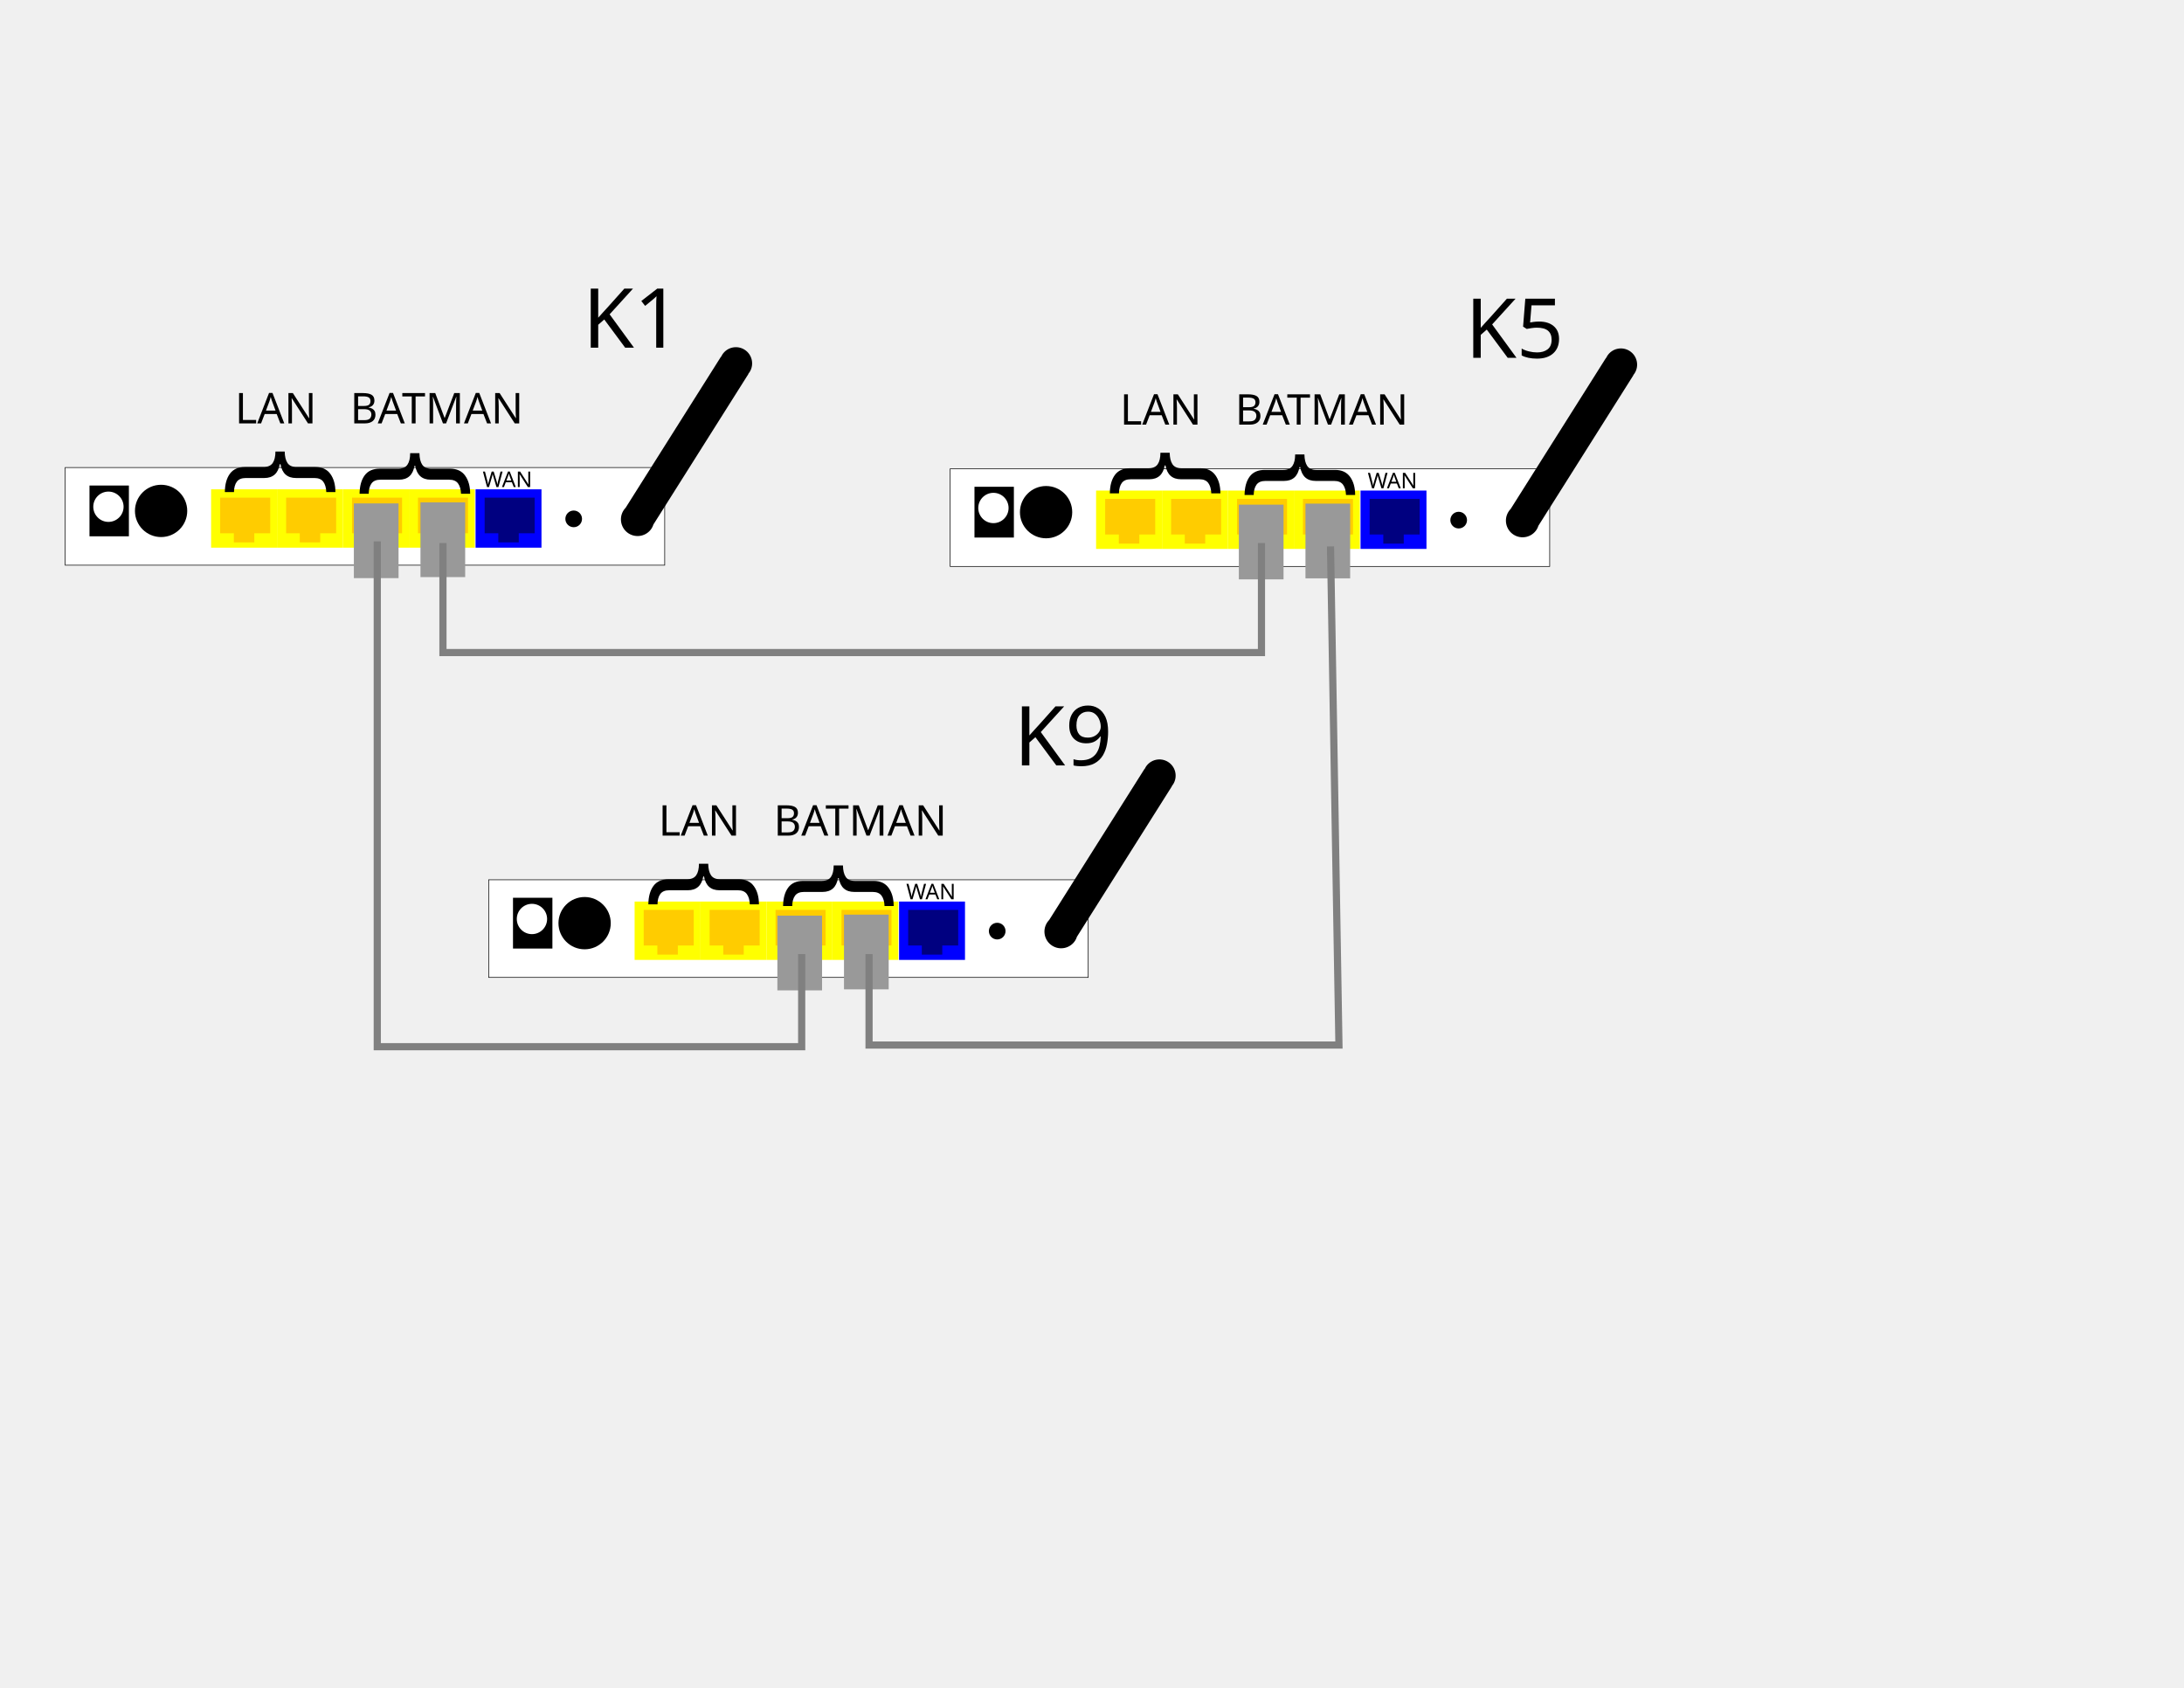
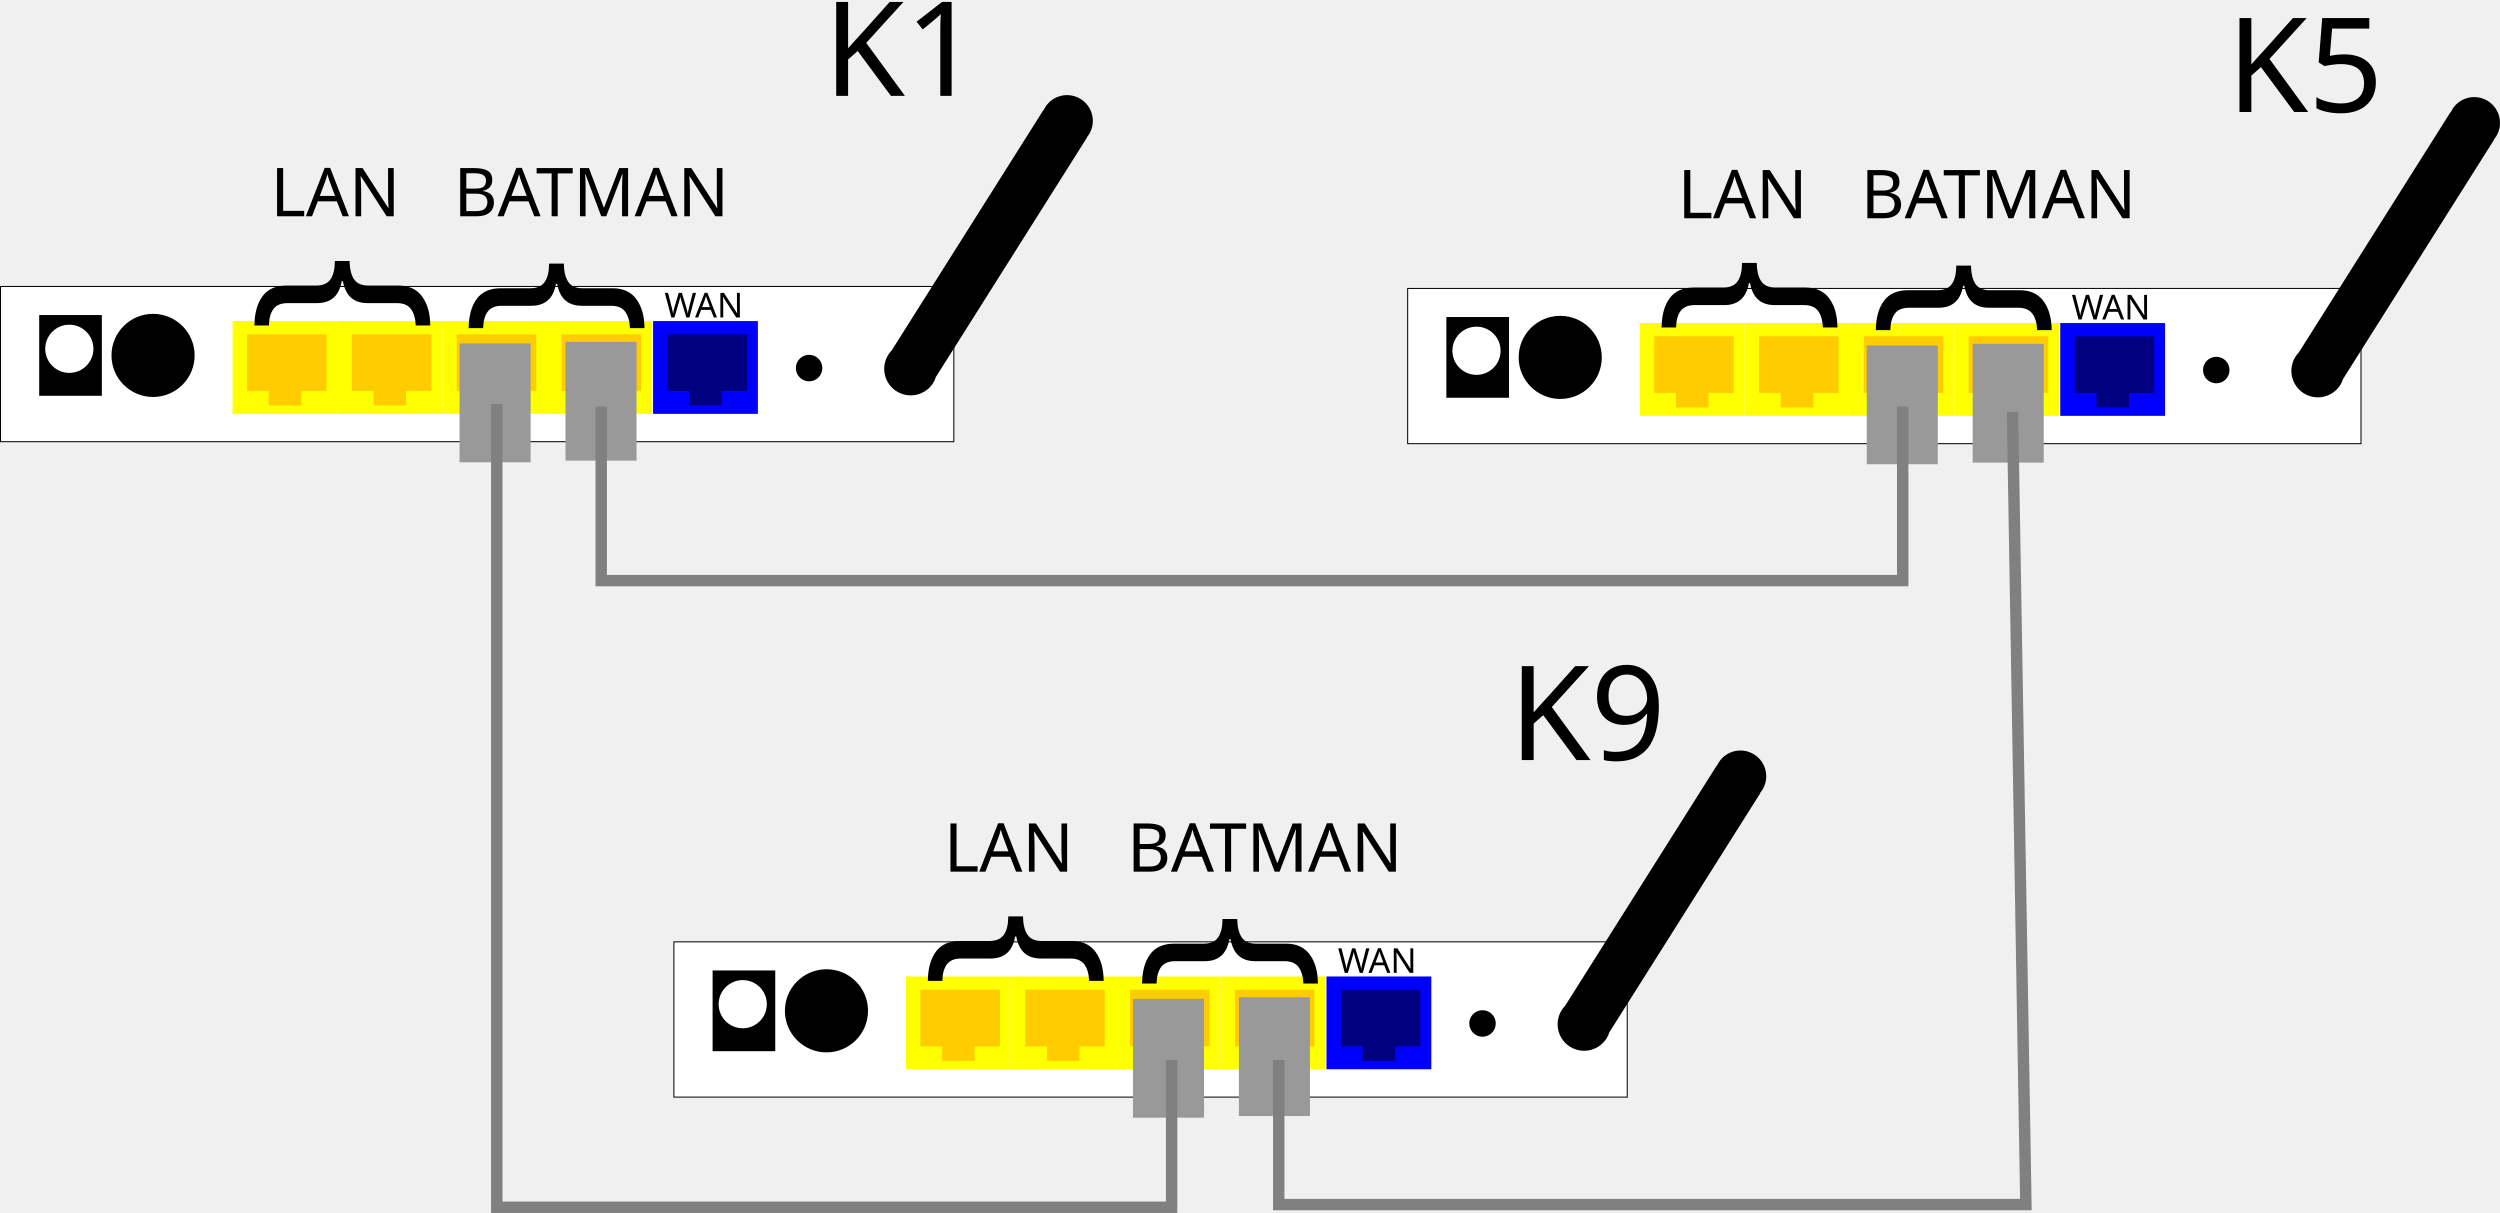
- <svg xmlns="http://www.w3.org/2000/svg" width="792pt" height="612pt" id="svg3256" version="1.1">
+ <svg xmlns="http://www.w3.org/2000/svg" width="760.225" height="368.847" id="svg3256" version="1.1">
  <defs id="defs3258">
    <linearGradient id="linearGradient7982">
      <stop offset="0" style="stop-color:#7fffff" id="stop7984" />
      <stop offset="1" style="stop-color:#0000ff" id="stop7986" />
    </linearGradient>
    <linearGradient id="linearGradient3938">
      <stop offset="0" style="stop-color:#7fffff" id="stop3940" />
      <stop offset="1" style="stop-color:#0000ff" id="stop3942" />
    </linearGradient>
  </defs>
-   <g id="layer1">
+   <g id="layer1" transform="translate(-31.34928,-138.9272)">
    <g id="g4460-1" transform="matrix(0.5129389,0,0,0.5129389,14.97365,129.7915)">
      <rect y="187.631" x="32.224" height="92.037" width="565.164" id="rect3004-0" style="fill:#ffffff;fill-rule:evenodd;stroke:#000000;stroke-width:0.599px;stroke-linecap:butt;stroke-linejoin:miter;stroke-opacity:1" />
      <rect y="204.586" x="55.163" height="47.857" width="37.143" id="rect3006-7" style="fill:#000000" />
      <path transform="matrix(1,0,0,1.818182,-23.40806,-1312.177)" d="m 110.714,845.219 c 0,4.339 -6.396,7.857 -14.286,7.857 -7.89,0 -14.286,-3.518 -14.286,-7.857 0,-4.339 6.396,-7.857 14.286,-7.857 7.89,0 14.286,3.518 14.286,7.857 z" id="path3008-4" style="fill:#ffffff" />
      <path d="m 170,846.648 c 0,7.495 -7.675,13.571 -17.143,13.571 -9.468,0 -17.143,-6.076 -17.143,-13.571 0,-7.495 7.675,-13.571 17.143,-13.571 9.468,0 17.143,6.076 17.143,13.571 z" id="path3010-7" style="fill:#ffffff" transform="translate(-21.2652,-622.7763)" />
      <path transform="translate(-34.83663,-624.2049)" d="m 182.143,852.719 c 0,13.61 -11.033,24.643 -24.643,24.643 -13.61,0 -24.643,-11.033 -24.643,-24.643 0,-13.61 11.033,-24.643 24.643,-24.643 13.61,0 24.643,11.033 24.643,24.643 z" id="path3012-9" style="fill:#000000" />
      <g transform="translate(-46.97949,-602.4192)" id="g3142-3">
        <rect style="fill:#ffff00" id="rect3014-5" width="62.143" height="55" x="216.786" y="810.576" />
        <path style="fill:#ffcc00" d="m 225.348,818.433 0,33.562 12.875,0 0,8.594 19.281,0 0,-8.594 15,0 0,-33.562 -47.156,0 z" id="rect3016-26" />
      </g>
      <g id="g3164-1" transform="translate(-21.2652,-622.7763)">
        <rect style="fill:#ffff00" id="rect3014-1-5" width="62.143" height="55" x="253.214" y="830.934" />
        <path style="fill:#ffcc00" d="m 261.777,838.79 0,33.562 12.875,0 0,8.594 19.281,0 0,-8.594 15,0 0,-33.562 -47.156,0 z" id="rect3016-3-1" />
      </g>
      <g transform="translate(-339.1223,-630.2763)" id="g3168-52">
        <rect style="fill:#ffff00" id="rect3014-0-6" width="62.143" height="55" x="633.214" y="838.434" />
        <path style="fill:#ffcc00" d="m 641.777,846.29 0,33.562 12.875,0 0,8.594 19.281,0 0,-8.594 15,0 0,-33.562 -47.156,0 z" id="rect3016-6-79" />
      </g>
      <rect y="208.157" x="356.235" height="55" width="62.143" id="rect3014-07-4" style="fill:#ffff00" />
      <path id="rect3016-0-3" d="m 364.797,216.014 0,33.562 12.875,0 0,8.594 19.281,0 0,-8.594 15,0 0,-33.562 -47.156,0 z" style="fill:#ffcc00" />
      <rect y="208.157" x="419.092" height="55" width="62.143" id="rect3014-9-8" style="fill:#0000ff" />
      <path id="rect3016-04-4" d="m 427.654,216.014 0,33.562 12.875,0 0,8.594 19.281,0 0,-8.594 15,0 0,-33.562 -47.156,0 z" style="fill:#000080" />
      <path d="m 540.714,858.791 c 0,4.339 -3.518,7.857 -7.857,7.857 -4.339,0 -7.857,-3.518 -7.857,-7.857 0,-4.339 3.518,-7.857 7.857,-7.857 4.339,0 7.857,3.518 7.857,7.857 z" id="path3190-5" style="fill:#000000;stroke:none" transform="translate(-21.2652,-622.7763)" />
      <path id="path3192-8" d="m 672.669,76.557 c -7.139,-4.506 -16.573,-2.373 -21.079,4.766 -0.38,0.601 -0.699,1.224 -0.985,1.854 l -0.132,-0.083 -89.887,142.411 c -0.759,0.777 -1.439,1.636 -2.042,2.591 -4.632,7.339 -2.437,17.05 4.903,21.682 7.339,4.632 17.05,2.437 21.682,-4.903 0.724,-1.147 1.239,-2.353 1.636,-3.587 l 89.553,-141.883 -0.132,-0.083 c 0.445,-0.529 0.87,-1.086 1.25,-1.687 4.506,-7.139 2.373,-16.573 -4.766,-21.079 z" style="fill:#000000;stroke:none" />
      <text transform="matrix(0,-1,1,0,0,0)" id="text3194-6" y="268.098" x="-214.603" style="font-size:119.523px;font-style:normal;font-weight:normal;line-height:125%;letter-spacing:0px;word-spacing:0px;fill:#000000;fill-opacity:1;stroke:none;font-family:Sans" xml:space="preserve">
        <tspan y="268.098" x="-214.603" id="tspan3196-5">}</tspan>
      </text>
      <text transform="matrix(0,-1,1,0,0,0)" id="text3194-7-4" y="395.108" x="-216.179" style="font-size:119.523px;font-style:normal;font-weight:normal;line-height:125%;letter-spacing:0px;word-spacing:0px;fill:#000000;fill-opacity:1;stroke:none;font-family:Sans" xml:space="preserve">
        <tspan y="395.108" x="-216.179" id="tspan3196-8-0">}</tspan>
      </text>
      <text id="text3219-73" y="146.014" x="192.306" style="font-size:40px;font-style:normal;font-weight:normal;line-height:125%;letter-spacing:0px;word-spacing:0px;fill:#000000;fill-opacity:1;stroke:none;font-family:Sans" xml:space="preserve">
        <tspan y="146.014" x="192.306" id="tspan3221-1">LAN</tspan>
      </text>
      <text id="text3223-0" y="206.014" x="425.814" style="font-size:20.404px;font-style:normal;font-weight:normal;line-height:125%;letter-spacing:0px;word-spacing:0px;fill:#000000;fill-opacity:1;stroke:none;font-family:Sans" xml:space="preserve">
        <tspan y="206.014" x="425.814" id="tspan3225-6">WAN</tspan>
      </text>
      <text id="text3227-94" y="146.014" x="300.878" style="font-size:40px;font-style:normal;font-weight:normal;line-height:125%;letter-spacing:0px;word-spacing:0px;fill:#000000;fill-opacity:1;stroke:none;font-family:Sans" xml:space="preserve">
        <tspan id="tspan3231-3" y="146.014" x="300.878">BATMAN</tspan>
      </text>
    </g>
    <rect style="fill:#999999;stroke:#999999" id="rect4346" width="20.609" height="35.125" x="171.596" y="243.877" />
    <rect style="fill:#999999;stroke:#999999" id="rect4346-1-2" width="20.609" height="35.125" x="203.809" y="243.381" />
    <g id="g4460-1-8" transform="matrix(0.5129389,0,0,0.5129389,442.8797,130.3929)">
      <rect y="187.631" x="32.224" height="92.037" width="565.164" id="rect3004-0-8" style="fill:#ffffff;fill-rule:evenodd;stroke:#000000;stroke-width:0.599px;stroke-linecap:butt;stroke-linejoin:miter;stroke-opacity:1" />
      <rect y="204.586" x="55.163" height="47.857" width="37.143" id="rect3006-7-1" style="fill:#000000" />
      <path transform="matrix(1,0,0,1.818182,-23.40806,-1312.177)" d="m 110.714,845.219 c 0,4.339 -6.396,7.857 -14.286,7.857 -7.89,0 -14.286,-3.518 -14.286,-7.857 0,-4.339 6.396,-7.857 14.286,-7.857 7.89,0 14.286,3.518 14.286,7.857 z" id="path3008-4-1" style="fill:#ffffff" />
      <path d="m 170,846.648 c 0,7.495 -7.675,13.571 -17.143,13.571 -9.468,0 -17.143,-6.076 -17.143,-13.571 0,-7.495 7.675,-13.571 17.143,-13.571 9.468,0 17.143,6.076 17.143,13.571 z" id="path3010-7-5" style="fill:#ffffff" transform="translate(-21.2652,-622.7763)" />
      <path transform="translate(-34.83663,-624.2049)" d="m 182.143,852.719 c 0,13.61 -11.033,24.643 -24.643,24.643 -13.61,0 -24.643,-11.033 -24.643,-24.643 0,-13.61 11.033,-24.643 24.643,-24.643 13.61,0 24.643,11.033 24.643,24.643 z" id="path3012-9-1" style="fill:#000000" />
      <g transform="translate(-46.97949,-602.4192)" id="g3142-3-2">
        <rect style="fill:#ffff00" id="rect3014-5-5" width="62.143" height="55" x="216.786" y="810.576" />
        <path style="fill:#ffcc00" d="m 225.348,818.433 0,33.562 12.875,0 0,8.594 19.281,0 0,-8.594 15,0 0,-33.562 -47.156,0 z" id="rect3016-26-9" />
      </g>
      <g id="g3164-1-7" transform="translate(-21.2652,-622.7763)">
        <rect style="fill:#ffff00" id="rect3014-1-5-0" width="62.143" height="55" x="253.214" y="830.934" />
        <path style="fill:#ffcc00" d="m 261.777,838.79 0,33.562 12.875,0 0,8.594 19.281,0 0,-8.594 15,0 0,-33.562 -47.156,0 z" id="rect3016-3-1-6" />
      </g>
      <g transform="translate(-339.1223,-630.2763)" id="g3168-52-1">
        <rect style="fill:#ffff00" id="rect3014-0-6-9" width="62.143" height="55" x="633.214" y="838.434" />
        <path style="fill:#ffcc00" d="m 641.777,846.29 0,33.562 12.875,0 0,8.594 19.281,0 0,-8.594 15,0 0,-33.562 -47.156,0 z" id="rect3016-6-79-3" />
      </g>
      <rect y="208.157" x="356.235" height="55" width="62.143" id="rect3014-07-4-1" style="fill:#ffff00" />
      <path id="rect3016-0-3-9" d="m 364.797,216.014 0,33.562 12.875,0 0,8.594 19.281,0 0,-8.594 15,0 0,-33.562 -47.156,0 z" style="fill:#ffcc00" />
      <rect y="208.157" x="419.092" height="55" width="62.143" id="rect3014-9-8-4" style="fill:#0000ff" />
      <path id="rect3016-04-4-4" d="m 427.654,216.014 0,33.562 12.875,0 0,8.594 19.281,0 0,-8.594 15,0 0,-33.562 -47.156,0 z" style="fill:#000080" />
      <path d="m 540.714,858.791 c 0,4.339 -3.518,7.857 -7.857,7.857 -4.339,0 -7.857,-3.518 -7.857,-7.857 0,-4.339 3.518,-7.857 7.857,-7.857 4.339,0 7.857,3.518 7.857,7.857 z" id="path3190-5-2" style="fill:#000000;stroke:none" transform="translate(-21.2652,-622.7763)" />
      <path id="path3192-8-4" d="m 672.669,76.557 c -7.139,-4.506 -16.573,-2.373 -21.079,4.766 -0.38,0.601 -0.699,1.224 -0.985,1.854 l -0.132,-0.083 -89.887,142.411 c -0.759,0.777 -1.439,1.636 -2.042,2.591 -4.632,7.339 -2.437,17.05 4.903,21.682 7.339,4.632 17.05,2.437 21.682,-4.903 0.724,-1.147 1.239,-2.353 1.636,-3.587 l 89.553,-141.883 -0.132,-0.083 c 0.445,-0.529 0.87,-1.086 1.25,-1.687 4.506,-7.139 2.373,-16.573 -4.766,-21.079 z" style="fill:#000000;stroke:none" />
      <text transform="matrix(0,-1,1,0,0,0)" id="text3194-6-5" y="268.098" x="-214.603" style="font-size:119.523px;font-style:normal;font-weight:normal;line-height:125%;letter-spacing:0px;word-spacing:0px;fill:#000000;fill-opacity:1;stroke:none;font-family:Sans" xml:space="preserve">
        <tspan y="268.098" x="-214.603" id="tspan3196-5-6">}</tspan>
      </text>
      <text transform="matrix(0,-1,1,0,0,0)" id="text3194-7-4-9" y="395.108" x="-216.179" style="font-size:119.523px;font-style:normal;font-weight:normal;line-height:125%;letter-spacing:0px;word-spacing:0px;fill:#000000;fill-opacity:1;stroke:none;font-family:Sans" xml:space="preserve">
        <tspan y="395.108" x="-216.179" id="tspan3196-8-0-9">}</tspan>
      </text>
      <text id="text3219-73-5" y="146.014" x="192.306" style="font-size:40px;font-style:normal;font-weight:normal;line-height:125%;letter-spacing:0px;word-spacing:0px;fill:#000000;fill-opacity:1;stroke:none;font-family:Sans" xml:space="preserve">
        <tspan y="146.014" x="192.306" id="tspan3221-1-3">LAN</tspan>
      </text>
      <text id="text3223-0-7" y="206.014" x="425.814" style="font-size:20.404px;font-style:normal;font-weight:normal;line-height:125%;letter-spacing:0px;word-spacing:0px;fill:#000000;fill-opacity:1;stroke:none;font-family:Sans" xml:space="preserve">
        <tspan y="206.014" x="425.814" id="tspan3225-6-6">WAN</tspan>
      </text>
      <text id="text3227-94-5" y="146.014" x="300.878" style="font-size:40px;font-style:normal;font-weight:normal;line-height:125%;letter-spacing:0px;word-spacing:0px;fill:#000000;fill-opacity:1;stroke:none;font-family:Sans" xml:space="preserve">
        <tspan id="tspan3231-3-0" y="146.014" x="300.878">BATMAN</tspan>
      </text>
    </g>
    <rect style="fill:#999999;stroke:#999999" id="rect4346-5" width="20.609" height="35.125" x="599.502" y="244.478" />
    <rect style="fill:#999999;stroke:#999999" id="rect4346-1-2-6" width="20.609" height="35.125" x="631.715" y="243.983" />
    <g id="g4460-1-1" transform="matrix(0.5129389,0,0,0.5129389,219.75,329.0923)">
      <rect y="187.631" x="32.224" height="92.037" width="565.164" id="rect3004-0-6" style="fill:#ffffff;fill-rule:evenodd;stroke:#000000;stroke-width:0.599px;stroke-linecap:butt;stroke-linejoin:miter;stroke-opacity:1" />
      <rect y="204.586" x="55.163" height="47.857" width="37.143" id="rect3006-7-14" style="fill:#000000" />
      <path transform="matrix(1,0,0,1.818182,-23.40806,-1312.177)" d="m 110.714,845.219 c 0,4.339 -6.396,7.857 -14.286,7.857 -7.89,0 -14.286,-3.518 -14.286,-7.857 0,-4.339 6.396,-7.857 14.286,-7.857 7.89,0 14.286,3.518 14.286,7.857 z" id="path3008-4-0" style="fill:#ffffff" />
      <path d="m 170,846.648 c 0,7.495 -7.675,13.571 -17.143,13.571 -9.468,0 -17.143,-6.076 -17.143,-13.571 0,-7.495 7.675,-13.571 17.143,-13.571 9.468,0 17.143,6.076 17.143,13.571 z" id="path3010-7-8" style="fill:#ffffff" transform="translate(-21.2652,-622.7763)" />
      <path transform="translate(-34.83663,-624.2049)" d="m 182.143,852.719 c 0,13.61 -11.033,24.643 -24.643,24.643 -13.61,0 -24.643,-11.033 -24.643,-24.643 0,-13.61 11.033,-24.643 24.643,-24.643 13.61,0 24.643,11.033 24.643,24.643 z" id="path3012-9-3" style="fill:#000000" />
      <g transform="translate(-46.97949,-602.4192)" id="g3142-3-7">
        <rect style="fill:#ffff00" id="rect3014-5-0" width="62.143" height="55" x="216.786" y="810.576" />
        <path style="fill:#ffcc00" d="m 225.348,818.433 0,33.562 12.875,0 0,8.594 19.281,0 0,-8.594 15,0 0,-33.562 -47.156,0 z" id="rect3016-26-98" />
      </g>
      <g id="g3164-1-9" transform="translate(-21.2652,-622.7763)">
        <rect style="fill:#ffff00" id="rect3014-1-5-5" width="62.143" height="55" x="253.214" y="830.934" />
        <path style="fill:#ffcc00" d="m 261.777,838.79 0,33.562 12.875,0 0,8.594 19.281,0 0,-8.594 15,0 0,-33.562 -47.156,0 z" id="rect3016-3-1-1" />
      </g>
      <g transform="translate(-339.1223,-630.2763)" id="g3168-52-0">
        <rect style="fill:#ffff00" id="rect3014-0-6-95" width="62.143" height="55" x="633.214" y="838.434" />
        <path style="fill:#ffcc00" d="m 641.777,846.29 0,33.562 12.875,0 0,8.594 19.281,0 0,-8.594 15,0 0,-33.562 -47.156,0 z" id="rect3016-6-79-33" />
      </g>
      <rect y="208.157" x="356.235" height="55" width="62.143" id="rect3014-07-4-0" style="fill:#ffff00" />
      <path id="rect3016-0-3-94" d="m 364.797,216.014 0,33.562 12.875,0 0,8.594 19.281,0 0,-8.594 15,0 0,-33.562 -47.156,0 z" style="fill:#ffcc00" />
      <rect y="208.157" x="419.092" height="55" width="62.143" id="rect3014-9-8-0" style="fill:#0000ff" />
      <path id="rect3016-04-4-48" d="m 427.654,216.014 0,33.562 12.875,0 0,8.594 19.281,0 0,-8.594 15,0 0,-33.562 -47.156,0 z" style="fill:#000080" />
      <path d="m 540.714,858.791 c 0,4.339 -3.518,7.857 -7.857,7.857 -4.339,0 -7.857,-3.518 -7.857,-7.857 0,-4.339 3.518,-7.857 7.857,-7.857 4.339,0 7.857,3.518 7.857,7.857 z" id="path3190-5-9" style="fill:#000000;stroke:none" transform="translate(-21.2652,-622.7763)" />
      <path id="path3192-8-1" d="m 672.669,76.557 c -7.139,-4.506 -16.573,-2.373 -21.079,4.766 -0.38,0.601 -0.699,1.224 -0.985,1.854 l -0.132,-0.083 -89.887,142.411 c -0.759,0.777 -1.439,1.636 -2.042,2.591 -4.632,7.339 -2.437,17.05 4.903,21.682 7.339,4.632 17.05,2.437 21.682,-4.903 0.724,-1.147 1.239,-2.353 1.636,-3.587 l 89.553,-141.883 -0.132,-0.083 c 0.445,-0.529 0.87,-1.086 1.25,-1.687 4.506,-7.139 2.373,-16.573 -4.766,-21.079 z" style="fill:#000000;stroke:none" />
      <text transform="matrix(0,-1,1,0,0,0)" id="text3194-6-3" y="268.098" x="-214.603" style="font-size:119.523px;font-style:normal;font-weight:normal;line-height:125%;letter-spacing:0px;word-spacing:0px;fill:#000000;fill-opacity:1;stroke:none;font-family:Sans" xml:space="preserve">
        <tspan y="268.098" x="-214.603" id="tspan3196-5-9">}</tspan>
      </text>
      <text transform="matrix(0,-1,1,0,0,0)" id="text3194-7-4-8" y="395.108" x="-216.179" style="font-size:119.523px;font-style:normal;font-weight:normal;line-height:125%;letter-spacing:0px;word-spacing:0px;fill:#000000;fill-opacity:1;stroke:none;font-family:Sans" xml:space="preserve">
        <tspan y="395.108" x="-216.179" id="tspan3196-8-0-92">}</tspan>
      </text>
      <text id="text3219-73-4" y="146.014" x="192.306" style="font-size:40px;font-style:normal;font-weight:normal;line-height:125%;letter-spacing:0px;word-spacing:0px;fill:#000000;fill-opacity:1;stroke:none;font-family:Sans" xml:space="preserve">
        <tspan y="146.014" x="192.306" id="tspan3221-1-36">LAN</tspan>
      </text>
      <text id="text3223-0-6" y="206.014" x="425.814" style="font-size:20.404px;font-style:normal;font-weight:normal;line-height:125%;letter-spacing:0px;word-spacing:0px;fill:#000000;fill-opacity:1;stroke:none;font-family:Sans" xml:space="preserve">
        <tspan y="206.014" x="425.814" id="tspan3225-6-3">WAN</tspan>
      </text>
      <text id="text3227-94-1" y="146.014" x="300.878" style="font-size:40px;font-style:normal;font-weight:normal;line-height:125%;letter-spacing:0px;word-spacing:0px;fill:#000000;fill-opacity:1;stroke:none;font-family:Sans" xml:space="preserve">
        <tspan id="tspan3231-3-3" y="146.014" x="300.878">BATMAN</tspan>
      </text>
    </g>
    <rect style="fill:#999999;stroke:#999999" id="rect4346-4" width="20.609" height="35.125" x="376.373" y="443.178" />
    <rect style="fill:#999999;stroke:#999999" id="rect4346-1-2-2" width="20.609" height="35.125" x="408.586" y="442.682" />
-     <path style="fill:none;stroke:#808080;stroke-width:3.469;stroke-linecap:butt;stroke-linejoin:miter;stroke-opacity:1;stroke-miterlimit:4;stroke-dasharray:none" d="m 214.172,262.551 0,52.932 395.77,0 0,-52.932" id="path6200" />
-     <path style="fill:none;stroke:#808080;stroke-width:3.469;stroke-linecap:butt;stroke-linejoin:miter;stroke-opacity:1;stroke-miterlimit:4;stroke-dasharray:none" d="m 182.413,261.737 0,244.303 205.214,0 0,-44.789" id="path6204" />
-     <path style="fill:none;stroke:#808080;stroke-width:3.469;stroke-linecap:butt;stroke-linejoin:miter;stroke-opacity:1;stroke-miterlimit:4;stroke-dasharray:none" d="m 420.2,461.25 0,43.974 227.201,0 -4.072,-241.045" id="path6206" />
+     <path style="fill:none;stroke:#808080;stroke-width:3.469;stroke-linecap:butt;stroke-linejoin:miter;stroke-miterlimit:4;stroke-opacity:1;stroke-dasharray:none" d="m 214.172,262.551 0,52.932 395.77,0 0,-52.932" id="path6200" />
+     <path style="fill:none;stroke:#808080;stroke-width:3.469;stroke-linecap:butt;stroke-linejoin:miter;stroke-miterlimit:4;stroke-opacity:1;stroke-dasharray:none" d="m 182.413,261.737 0,244.303 205.214,0 0,-44.789" id="path6204" />
+     <path style="fill:none;stroke:#808080;stroke-width:3.469;stroke-linecap:butt;stroke-linejoin:miter;stroke-miterlimit:4;stroke-opacity:1;stroke-dasharray:none" d="m 420.2,461.25 0,43.974 227.201,0 -4.072,-241.045" id="path6206" />
    <text xml:space="preserve" style="font-size:40px;font-style:normal;font-weight:normal;line-height:125%;letter-spacing:0px;word-spacing:0px;fill:#000000;fill-opacity:1;stroke:none;font-family:Sans" x="281.762" y="168.087" id="text6208">
      <tspan id="tspan6210" x="281.762" y="168.087">K1</tspan>
    </text>
    <text xml:space="preserve" style="font-size:40px;font-style:normal;font-weight:normal;line-height:125%;letter-spacing:0px;word-spacing:0px;fill:#000000;fill-opacity:1;stroke:none;font-family:Sans" x="708.478" y="172.973" id="text6212">
      <tspan id="tspan6214" x="708.478" y="172.973">K5</tspan>
    </text>
    <text xml:space="preserve" style="font-size:40px;font-style:normal;font-weight:normal;line-height:125%;letter-spacing:0px;word-spacing:0px;fill:#000000;fill-opacity:1;stroke:none;font-family:Sans" x="490.234" y="370.044" id="text6216">
      <tspan id="tspan6218" x="490.234" y="370.044">K9</tspan>
    </text>
  </g>
</svg>
